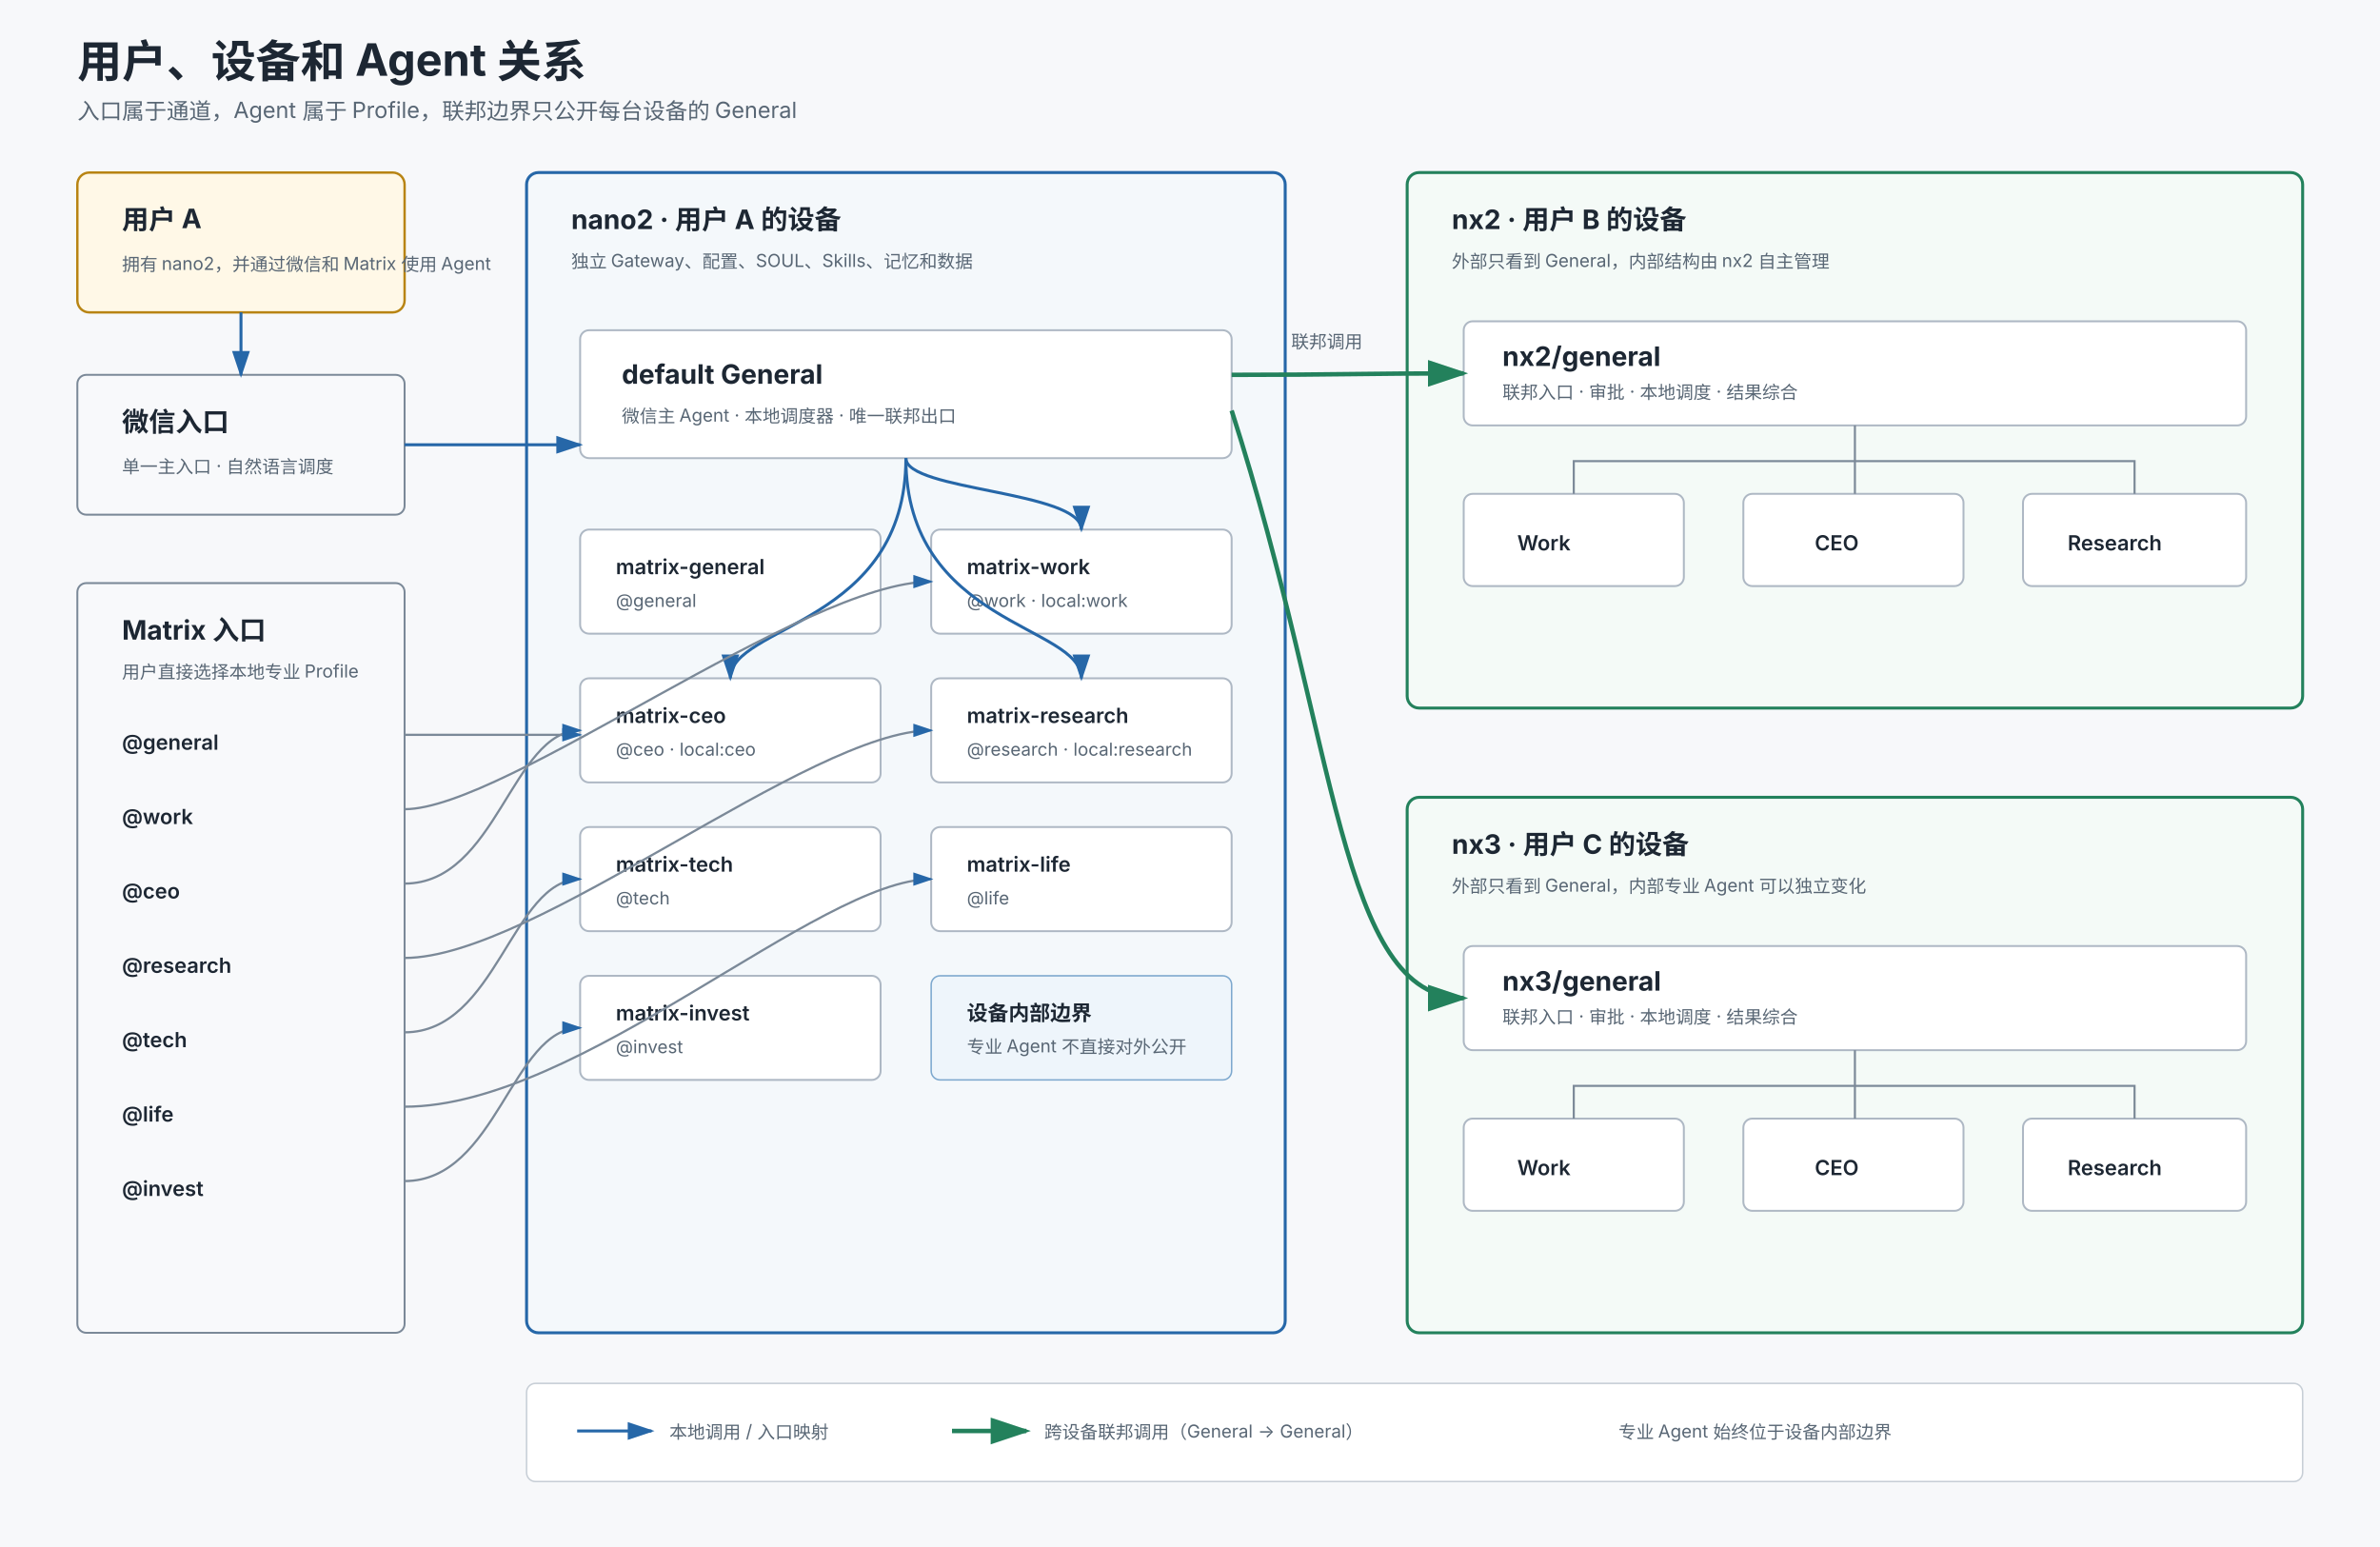
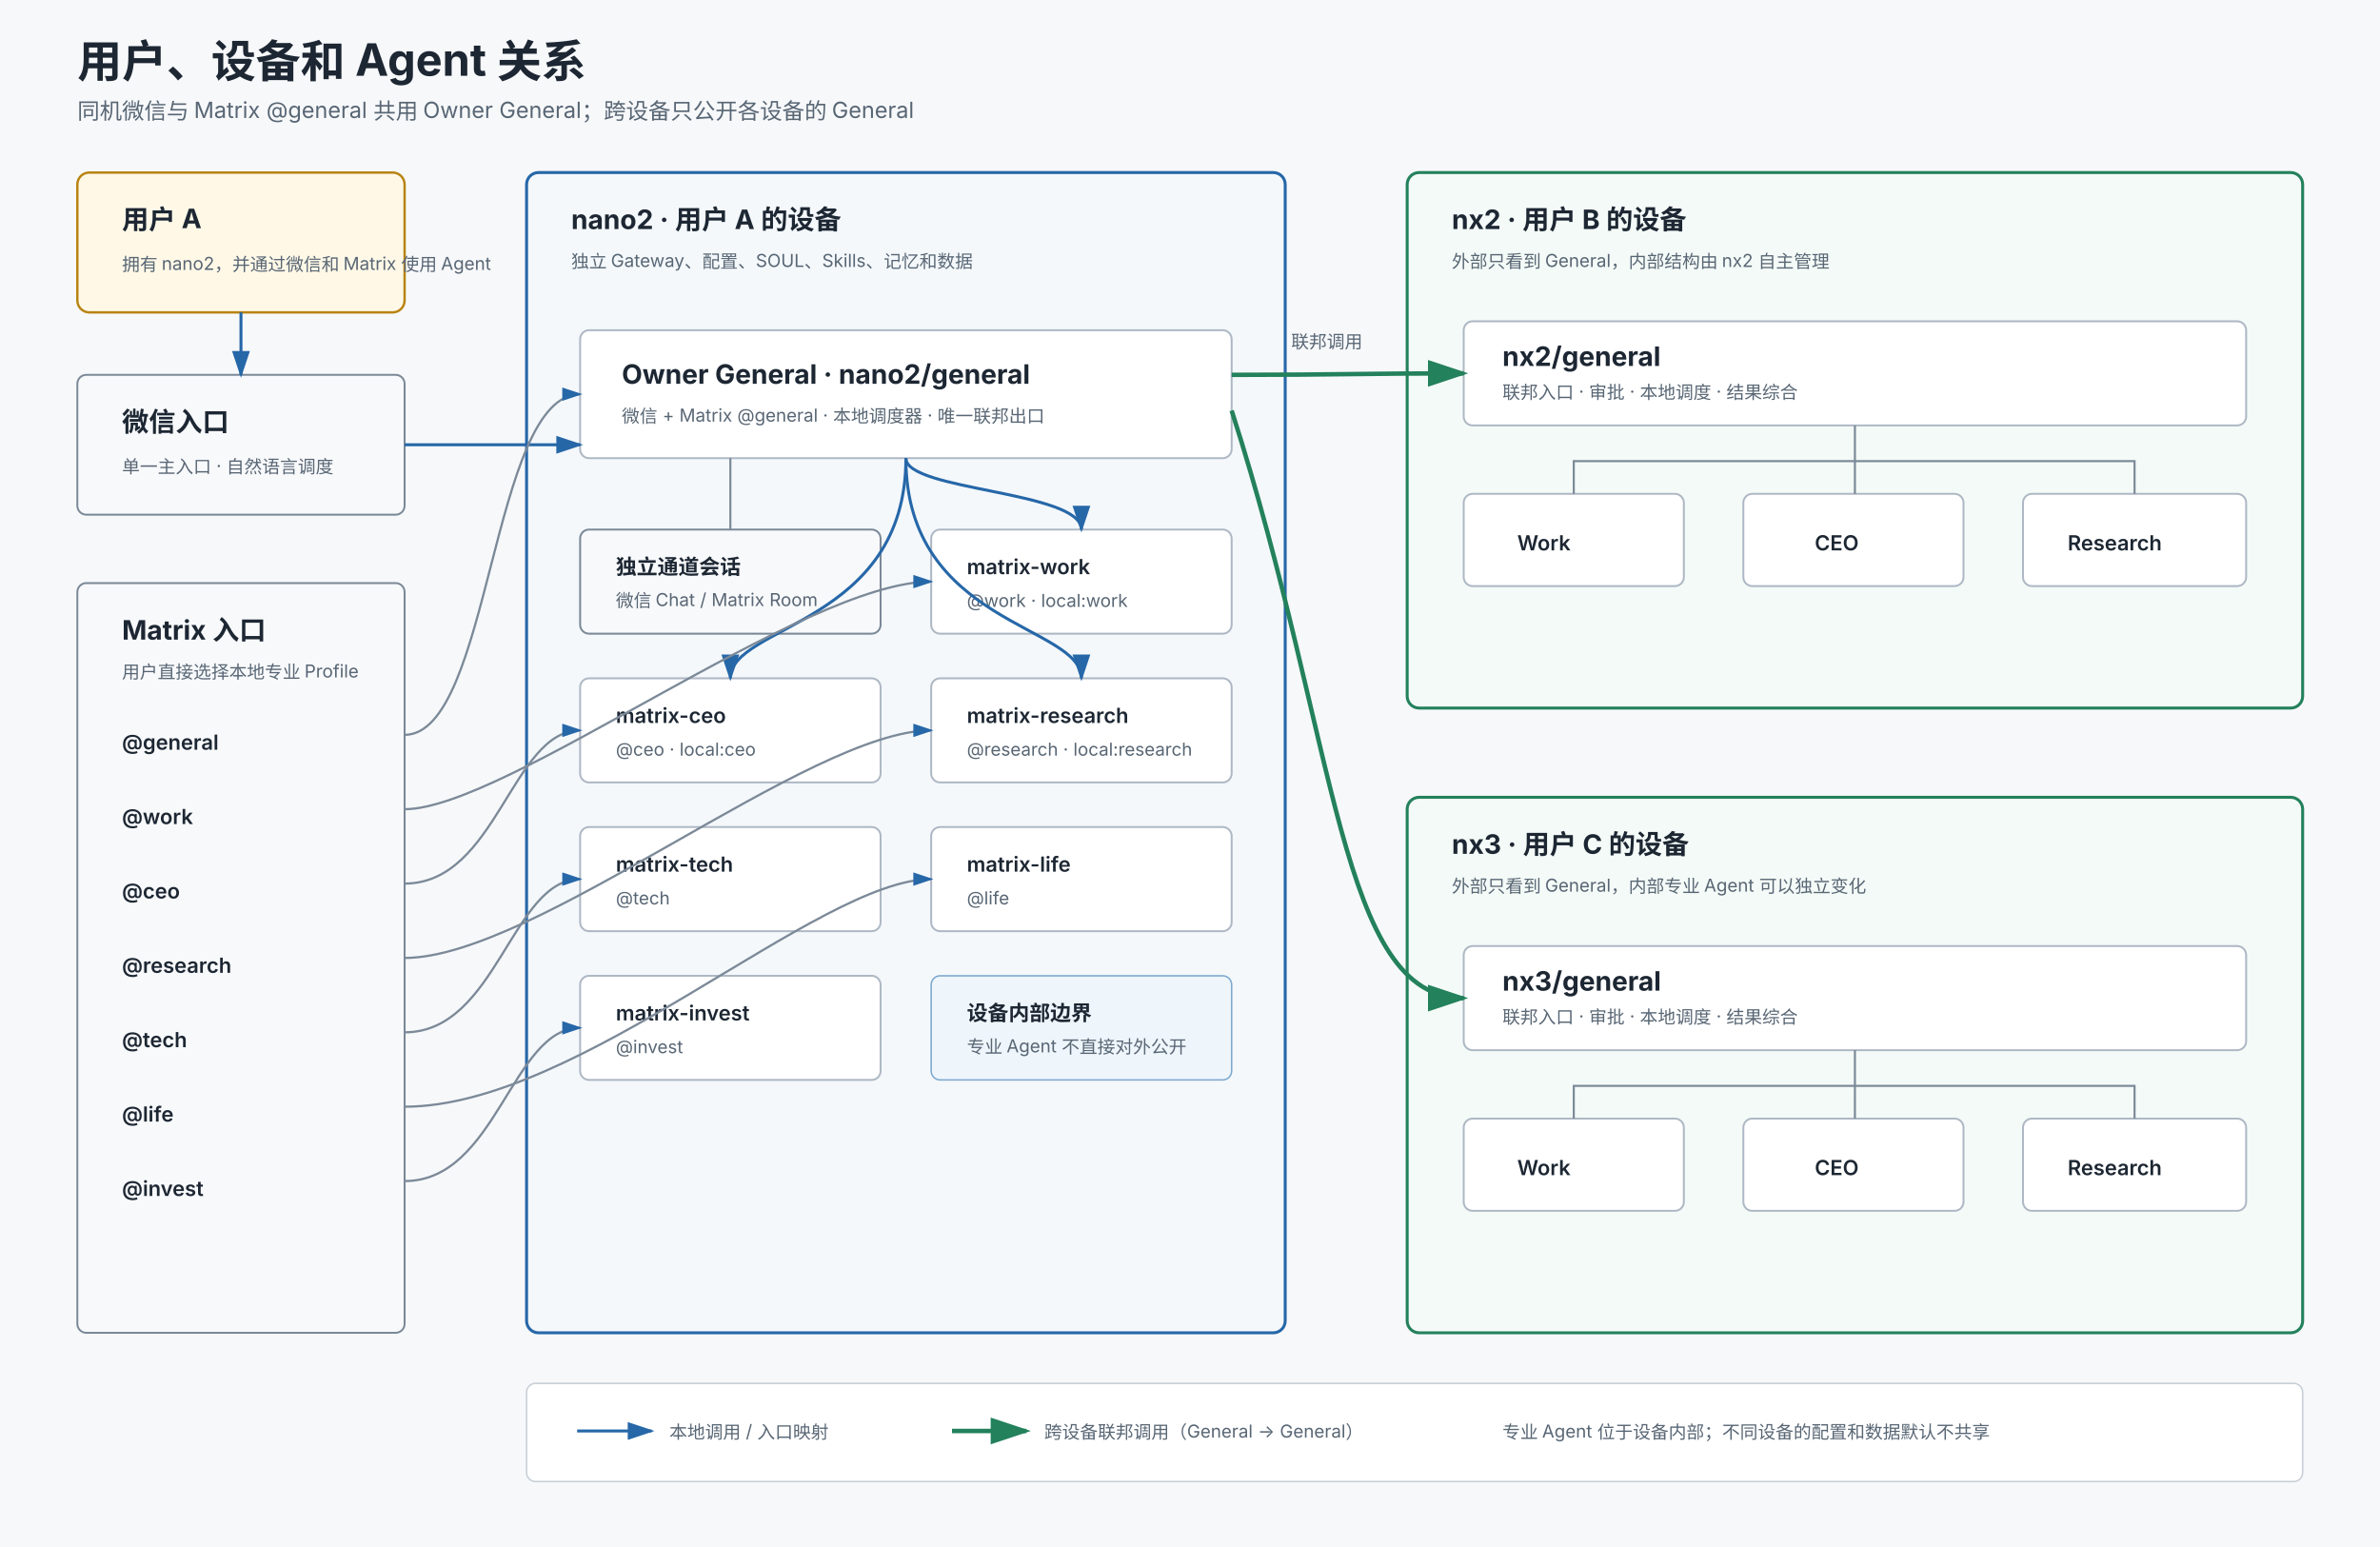
<svg xmlns="http://www.w3.org/2000/svg" viewBox="0 0 1600 1040" role="img" aria-labelledby="title desc">
  <defs>
    <marker id="arrowBlue" markerWidth="10" markerHeight="10" refX="8" refY="3" orient="auto" markerUnits="strokeWidth">
      <path d="M0,0 L0,6 L9,3 z" fill="#2667a8" />
    </marker>
    <marker id="arrowGreen" markerWidth="10" markerHeight="10" refX="8" refY="3" orient="auto" markerUnits="strokeWidth">
      <path d="M0,0 L0,6 L9,3 z" fill="#23815c" />
    </marker>
    <style>
      text { font-family: Inter, "Noto Sans CJK SC", "Microsoft YaHei", sans-serif; fill: #1d2733; }
      .title { font-size: 30px; font-weight: 700; }
      .subtitle { font-size: 15px; fill: #586674; }
      .section { font-size: 18px; font-weight: 700; }
      .label { font-size: 14px; font-weight: 600; }
      .small { font-size: 12px; fill: #586674; }
      .user { fill: #fff8e7; stroke: #b88413; stroke-width: 1.6; rx: 8; }
      .device { fill: #f4f8fb; stroke: #2667a8; stroke-width: 2; rx: 8; }
      .remote { fill: #f4faf7; stroke: #23815c; stroke-width: 2; rx: 8; }
      .agent { fill: #ffffff; stroke: #aeb8c4; stroke-width: 1.3; rx: 6; }
      .channel { fill: #f8f9fb; stroke: #7b8998; stroke-width: 1.3; rx: 6; }
      .local { fill: none; stroke: #2667a8; stroke-width: 2; marker-end: url(#arrowBlue); }
      .matrix { fill: none; stroke: #7b8998; stroke-width: 1.5; marker-end: url(#arrowBlue); }
      .federation { fill: none; stroke: #23815c; stroke-width: 3; marker-end: url(#arrowGreen); }
      .inside { fill: none; stroke: #7b8998; stroke-width: 1.4; }
    </style>
  </defs>
  <rect width="1600" height="1040" fill="#f7f8fa" />
  <text x="52" y="52" class="title">用户、设备和 Agent 关系</text>
-   <text x="52" y="80" class="subtitle">入口属于通道，Agent 属于 Profile，联邦边界只公开每台设备的 General</text>
+   <text x="52" y="80" class="subtitle">同机微信与 Matrix @general 共用 Owner General；跨设备只公开各设备的 General</text>
  <rect x="52" y="116" width="220" height="94" class="user" />
  <text x="82" y="154" class="section">用户 A</text>
  <text x="82" y="182" class="small">拥有 nano2，并通过微信和 Matrix 使用 Agent</text>
  <rect x="52" y="252" width="220" height="94" class="channel" />
  <text x="82" y="290" class="section">微信入口</text>
  <text x="82" y="318" class="small">单一主入口 · 自然语言调度</text>
  <rect x="52" y="392" width="220" height="504" class="channel" />
  <text x="82" y="430" class="section">Matrix 入口</text>
  <text x="82" y="456" class="small">用户直接选择本地专业 Profile</text>
  <text x="82" y="504" class="label">@general</text>
  <text x="82" y="554" class="label">@work</text>
  <text x="82" y="604" class="label">@ceo</text>
  <text x="82" y="654" class="label">@research</text>
  <text x="82" y="704" class="label">@tech</text>
  <text x="82" y="754" class="label">@life</text>
  <text x="82" y="804" class="label">@invest</text>
  <path d="M162 210 V252" class="local" />
  <rect x="354" y="116" width="510" height="780" class="device" />
  <text x="384" y="154" class="section">nano2 · 用户 A 的设备</text>
  <text x="384" y="180" class="small">独立 Gateway、配置、SOUL、Skills、记忆和数据</text>
  <rect x="390" y="222" width="438" height="86" class="agent" />
-   <text x="418" y="258" class="section">default General</text>
-   <text x="418" y="284" class="small">微信主 Agent · 本地调度器 · 唯一联邦出口</text>
-   <rect x="390" y="356" width="202" height="70" class="agent" />
-   <text x="414" y="386" class="label">matrix-general</text>
-   <text x="414" y="408" class="small">@general</text>
+   <text x="418" y="258" class="section">Owner General · nano2/general</text>
+   <text x="418" y="284" class="small">微信 + Matrix @general · 本地调度器 · 唯一联邦出口</text>
+   <rect x="390" y="356" width="202" height="70" class="channel" />
+   <text x="414" y="386" class="label">独立通道会话</text>
+   <text x="414" y="408" class="small">微信 Chat / Matrix Room</text>
+   <path d="M491 308 V356" class="inside" />
  <rect x="626" y="356" width="202" height="70" class="agent" />
  <text x="650" y="386" class="label">matrix-work</text>
  <text x="650" y="408" class="small">@work · local:work</text>
  <rect x="390" y="456" width="202" height="70" class="agent" />
  <text x="414" y="486" class="label">matrix-ceo</text>
  <text x="414" y="508" class="small">@ceo · local:ceo</text>
  <rect x="626" y="456" width="202" height="70" class="agent" />
  <text x="650" y="486" class="label">matrix-research</text>
  <text x="650" y="508" class="small">@research · local:research</text>
  <rect x="390" y="556" width="202" height="70" class="agent" />
  <text x="414" y="586" class="label">matrix-tech</text>
  <text x="414" y="608" class="small">@tech</text>
  <rect x="626" y="556" width="202" height="70" class="agent" />
  <text x="650" y="586" class="label">matrix-life</text>
  <text x="650" y="608" class="small">@life</text>
  <rect x="390" y="656" width="202" height="70" class="agent" />
  <text x="414" y="686" class="label">matrix-invest</text>
  <text x="414" y="708" class="small">@invest</text>
  <rect x="626" y="656" width="202" height="70" fill="#eef5fb" stroke="#7da8ce" rx="6" />
  <text x="650" y="686" class="label">设备内部边界</text>
  <text x="650" y="708" class="small">专业 Agent 不直接对外公开</text>
  <path d="M272 299 H390" class="local" />
  <path d="M609 308 C609 330 727 330 727 356" class="local" />
  <path d="M609 308 C609 420 491 420 491 456" class="local" />
  <path d="M609 308 C609 420 727 420 727 456" class="local" />
-   <path d="M272 494 H390" class="matrix" />
+   <path d="M272 494 C330 494 330 265 390 265" class="matrix" />
  <path d="M272 544 C340 544 540 391 626 391" class="matrix" />
  <path d="M272 594 C334 594 344 491 390 491" class="matrix" />
  <path d="M272 644 C360 644 544 491 626 491" class="matrix" />
  <path d="M272 694 C334 694 344 591 390 591" class="matrix" />
  <path d="M272 744 C390 744 550 591 626 591" class="matrix" />
  <path d="M272 794 C334 794 344 691 390 691" class="matrix" />
  <rect x="946" y="116" width="602" height="360" class="remote" />
  <text x="976" y="154" class="section">nx2 · 用户 B 的设备</text>
  <text x="976" y="180" class="small">外部只看到 General，内部结构由 nx2 自主管理</text>
  <rect x="984" y="216" width="526" height="70" class="agent" />
  <text x="1010" y="246" class="section">nx2/general</text>
  <text x="1010" y="268" class="small">联邦入口 · 审批 · 本地调度 · 结果综合</text>
  <rect x="984" y="332" width="148" height="62" class="agent" />
  <text x="1020" y="370" class="label">Work</text>
  <rect x="1172" y="332" width="148" height="62" class="agent" />
  <text x="1220" y="370" class="label">CEO</text>
  <rect x="1360" y="332" width="150" height="62" class="agent" />
  <text x="1390" y="370" class="label">Research</text>
  <path d="M1247 286 V310 H1058 V332 M1247 310 V332 M1247 310 H1435 V332" class="inside" />
  <rect x="946" y="536" width="602" height="360" class="remote" />
  <text x="976" y="574" class="section">nx3 · 用户 C 的设备</text>
  <text x="976" y="600" class="small">外部只看到 General，内部专业 Agent 可以独立变化</text>
  <rect x="984" y="636" width="526" height="70" class="agent" />
  <text x="1010" y="666" class="section">nx3/general</text>
  <text x="1010" y="688" class="small">联邦入口 · 审批 · 本地调度 · 结果综合</text>
  <rect x="984" y="752" width="148" height="62" class="agent" />
  <text x="1020" y="790" class="label">Work</text>
  <rect x="1172" y="752" width="148" height="62" class="agent" />
  <text x="1220" y="790" class="label">CEO</text>
  <rect x="1360" y="752" width="150" height="62" class="agent" />
  <text x="1390" y="790" class="label">Research</text>
  <path d="M1247 706 V730 H1058 V752 M1247 730 V752 M1247 730 H1435 V752" class="inside" />
  <path d="M828 252 C900 252 916 251 984 251" class="federation" />
  <text x="868" y="234" class="small">联邦调用</text>
  <path d="M828 276 C900 500 900 671 984 671" class="federation" />
  <rect x="354" y="930" width="1194" height="66" fill="#ffffff" stroke="#c7ced6" rx="6" />
  <line x1="388" y1="962" x2="438" y2="962" class="local" />
  <text x="450" y="967" class="small">本地调用 / 入口映射</text>
  <line x1="640" y1="962" x2="690" y2="962" class="federation" />
  <text x="702" y="967" class="small">跨设备联邦调用（General → General）</text>
-   <text x="1088" y="967" class="small">专业 Agent 始终位于设备内部边界</text>
+   <text x="1010" y="967" class="small">专业 Agent 位于设备内部；不同设备的配置和数据默认不共享</text>
</svg>
